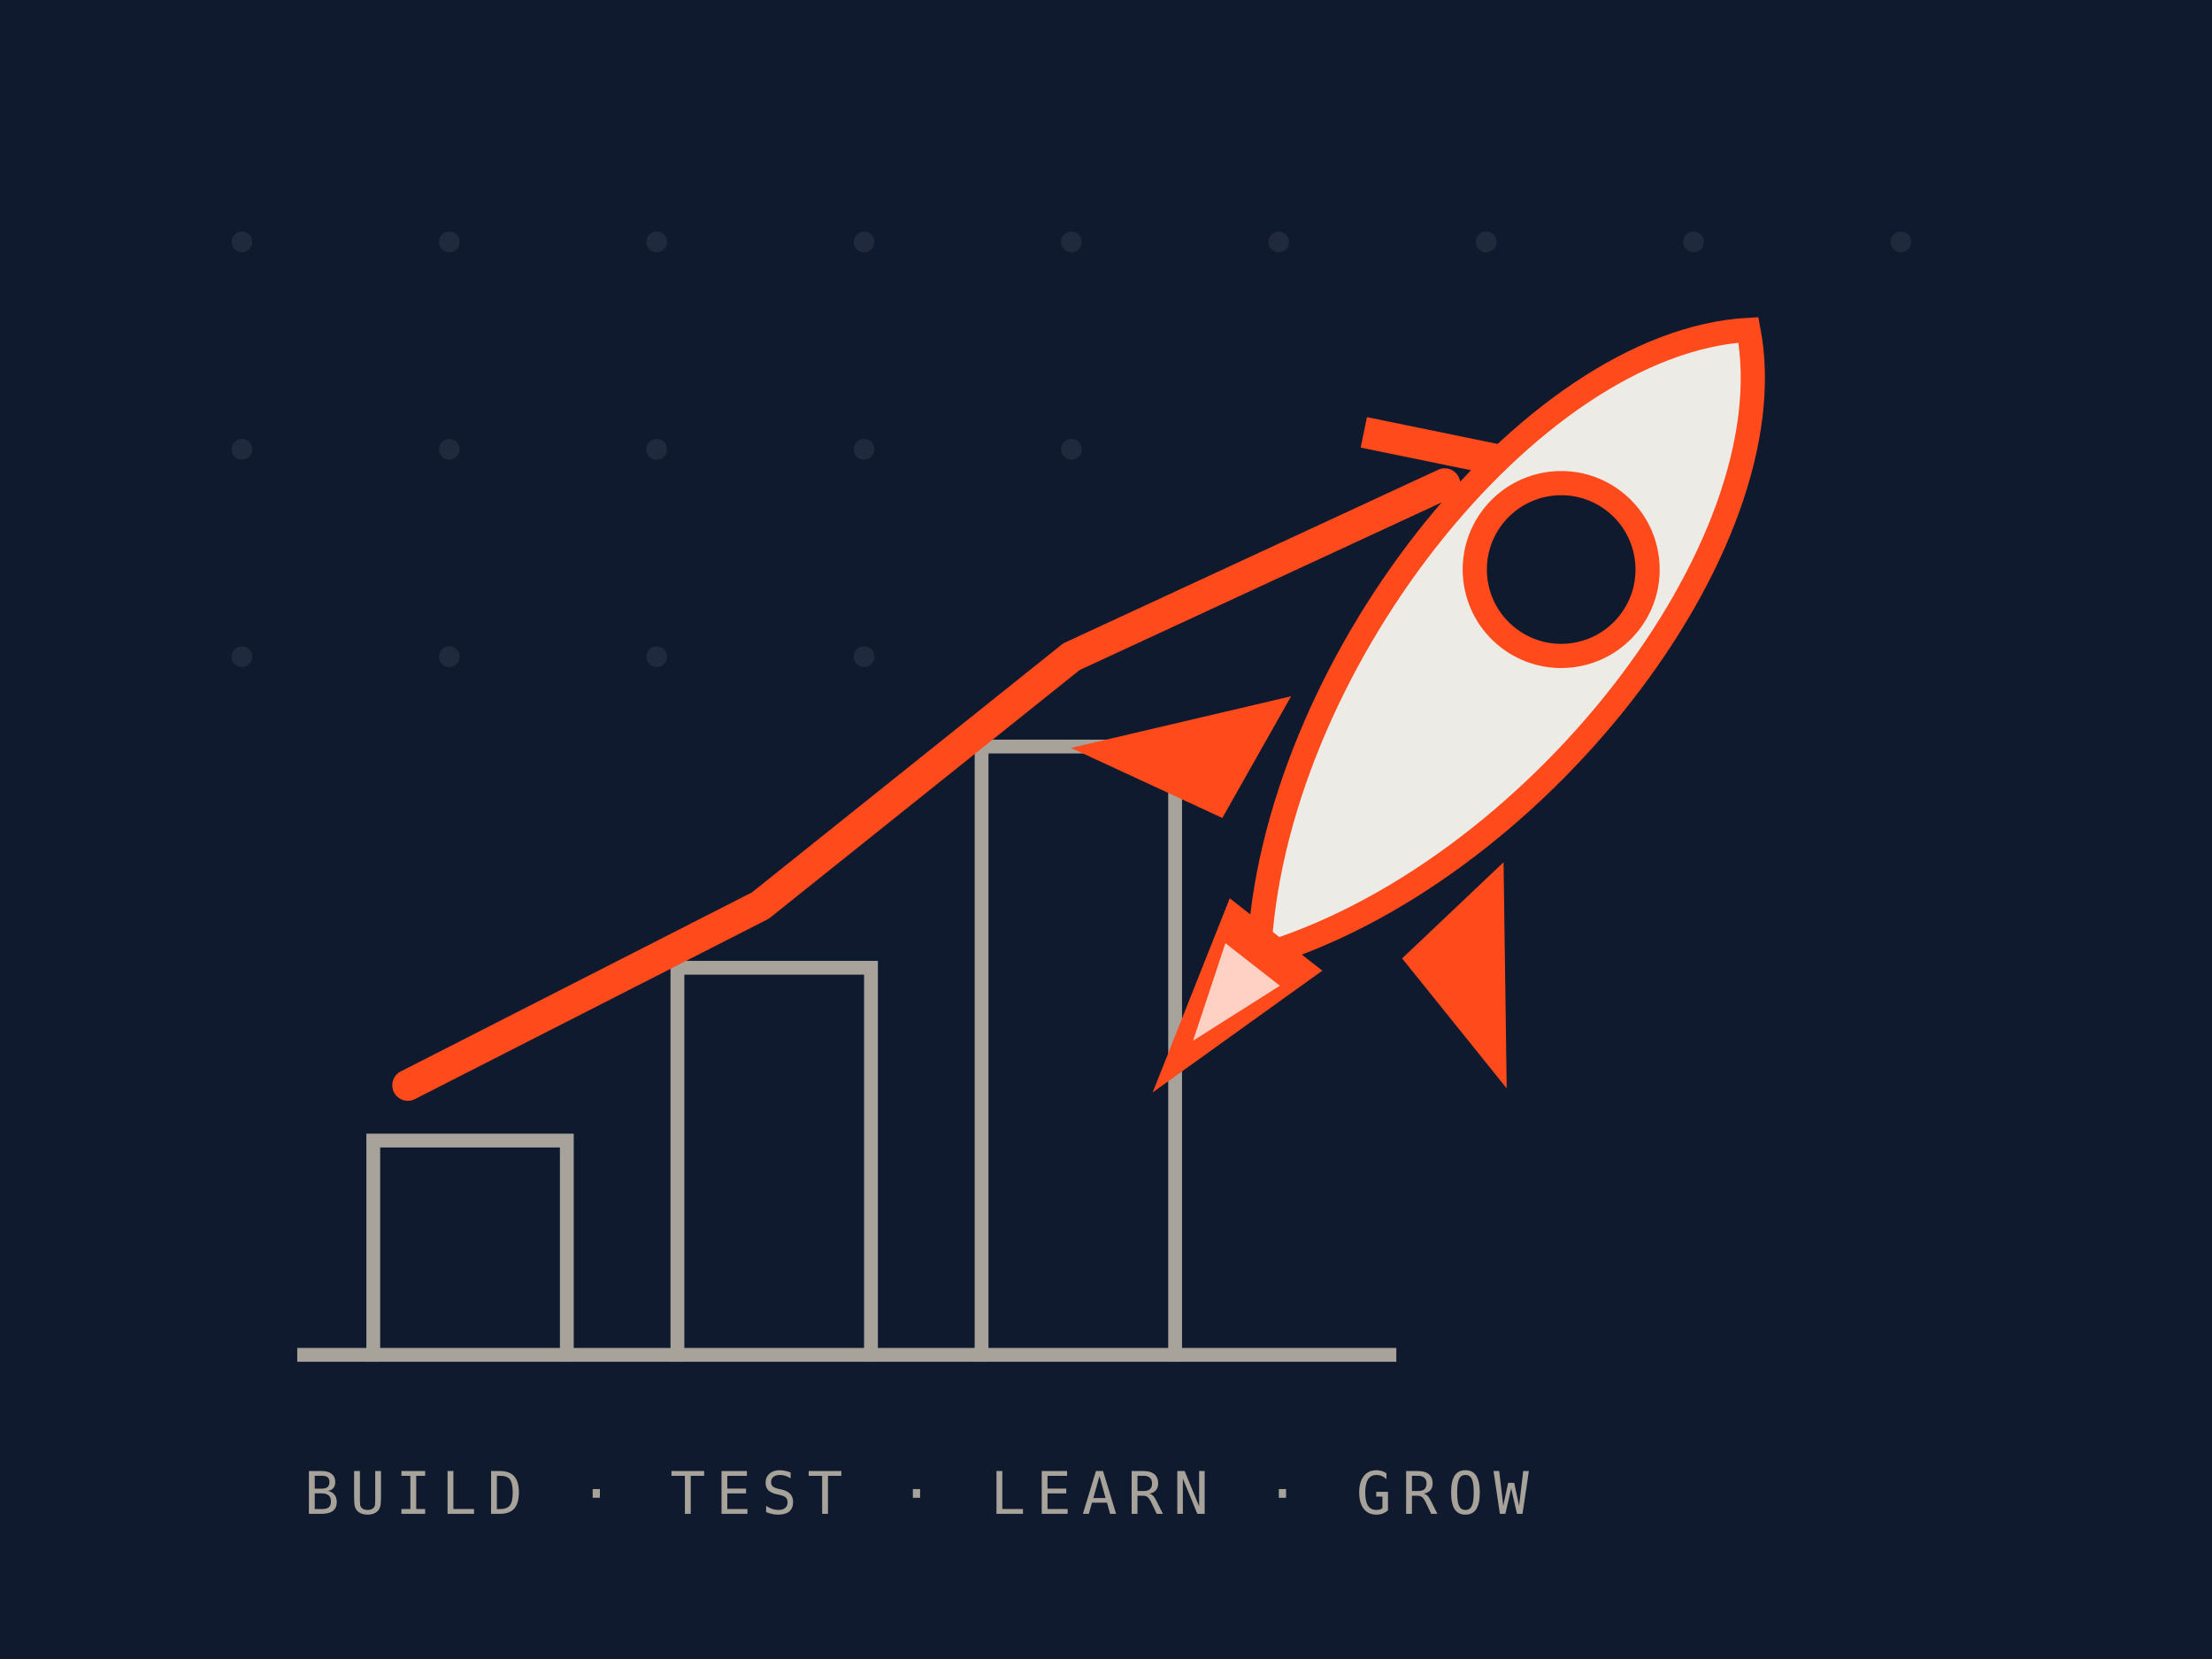
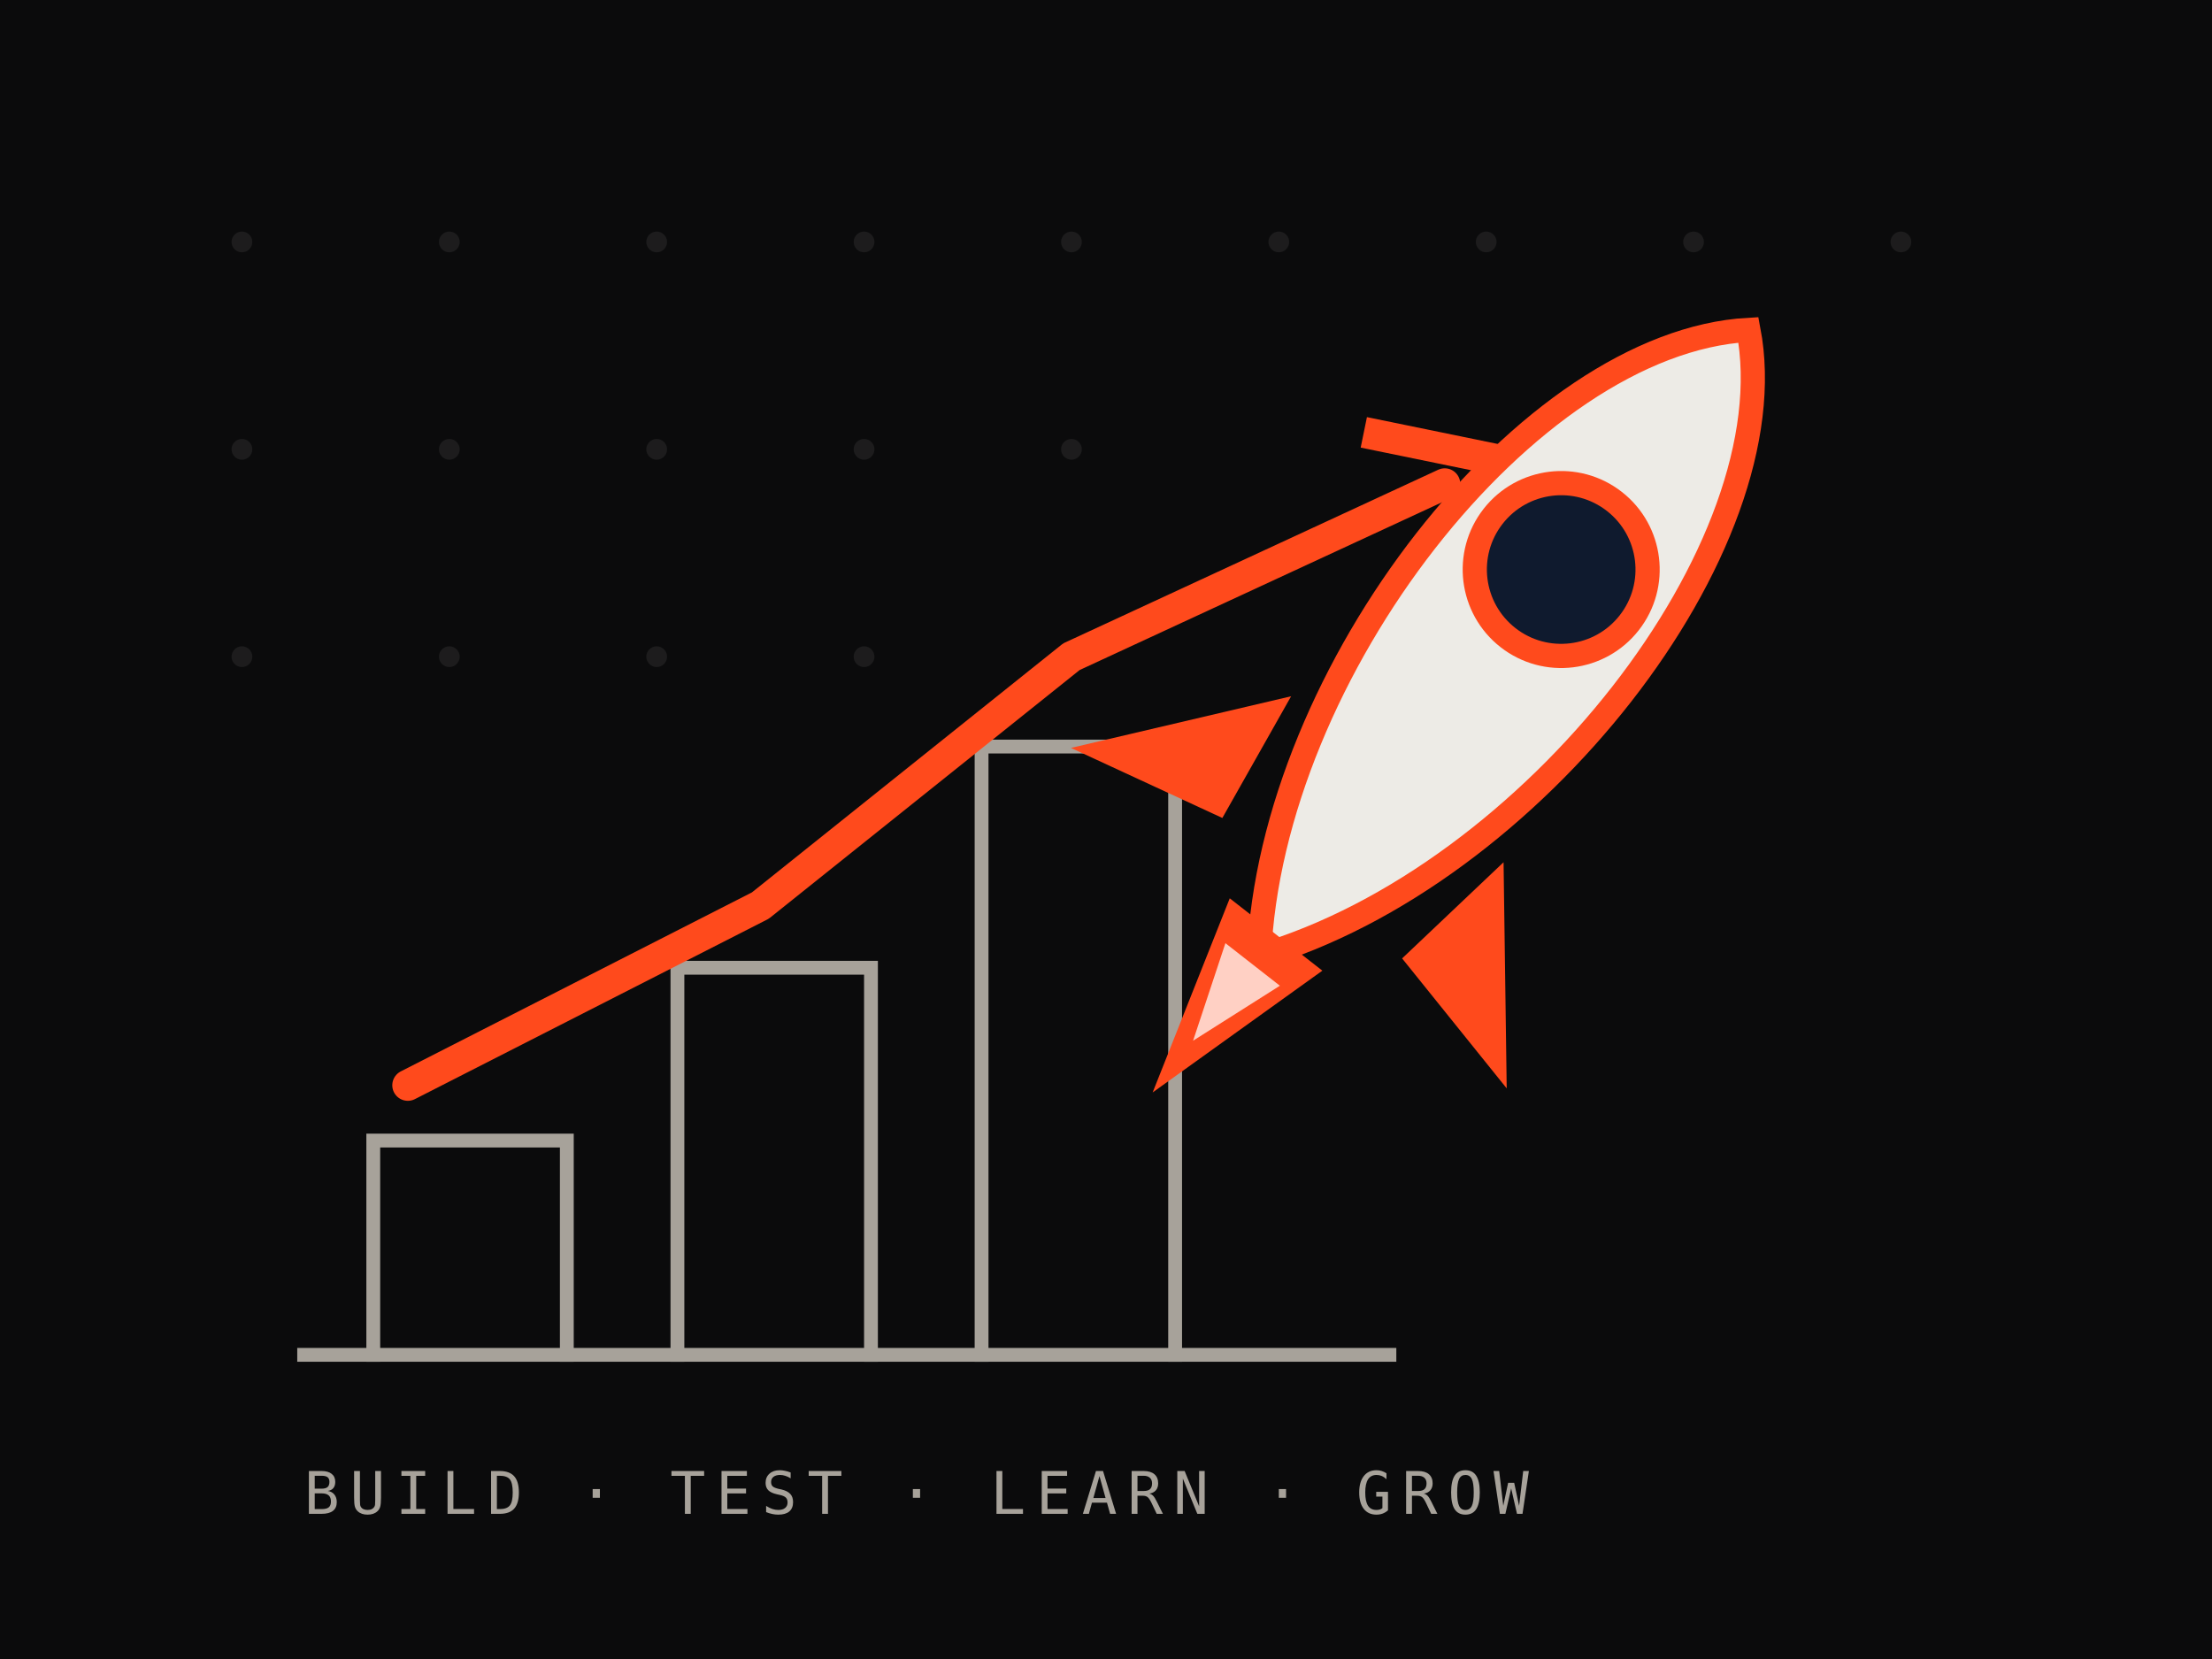
<svg xmlns="http://www.w3.org/2000/svg" viewBox="0 0 640 480" role="img" aria-labelledby="title desc">
-   <rect width="640" height="480" fill="#0F1A2E" />
+   <rect width="640" height="480" fill="#0B0B0C" />
  <g fill="#EDEBE6" opacity=".08">
    <circle cx="70" cy="70" r="3" />
    <circle cx="130" cy="70" r="3" />
    <circle cx="190" cy="70" r="3" />
    <circle cx="250" cy="70" r="3" />
    <circle cx="310" cy="70" r="3" />
    <circle cx="370" cy="70" r="3" />
    <circle cx="430" cy="70" r="3" />
    <circle cx="490" cy="70" r="3" />
    <circle cx="550" cy="70" r="3" />
    <circle cx="70" cy="130" r="3" />
    <circle cx="130" cy="130" r="3" />
    <circle cx="190" cy="130" r="3" />
    <circle cx="250" cy="130" r="3" />
    <circle cx="310" cy="130" r="3" />
    <circle cx="70" cy="190" r="3" />
    <circle cx="130" cy="190" r="3" />
    <circle cx="190" cy="190" r="3" />
    <circle cx="250" cy="190" r="3" />
  </g>
  <g stroke="#A7A29A" stroke-width="4" fill="none" stroke-linecap="square">
    <path d="M88 392H402" />
    <path d="M108 392V330H164V392" />
    <path d="M196 392V280H252V392" />
    <path d="M284 392V216H340V392" />
  </g>
  <path d="M118 314L220 262L310 190L418 140" fill="none" stroke="#FF4A1C" stroke-width="9" stroke-linecap="round" stroke-linejoin="round" />
  <path d="M399 126L438 134L417 167" fill="none" stroke="#FF4A1C" stroke-width="9" stroke-linecap="square" stroke-linejoin="miter" />
  <g transform="rotate(38 432 190)">
    <path d="M432 70C480 112 480 233 432 300C384 233 384 112 432 70Z" fill="#EDEBE6" stroke="#FF4A1C" stroke-width="7" />
    <circle cx="432" cy="158" r="25" fill="#0F1A2E" stroke="#FF4A1C" stroke-width="7" />
    <path d="M393 235L352 286L399 275" fill="#FF4A1C" />
    <path d="M471 235L512 286L465 275" fill="#FF4A1C" />
    <path d="M415 292L432 350L449 292" fill="#FF4A1C" />
    <path d="M422 303L432 331L442 303" fill="#FFD0C4" />
  </g>
  <text x="88" y="438" fill="#A7A29A" font-family="monospace" font-size="17" letter-spacing="3">BUILD · TEST · LEARN · GROW</text>
</svg>
